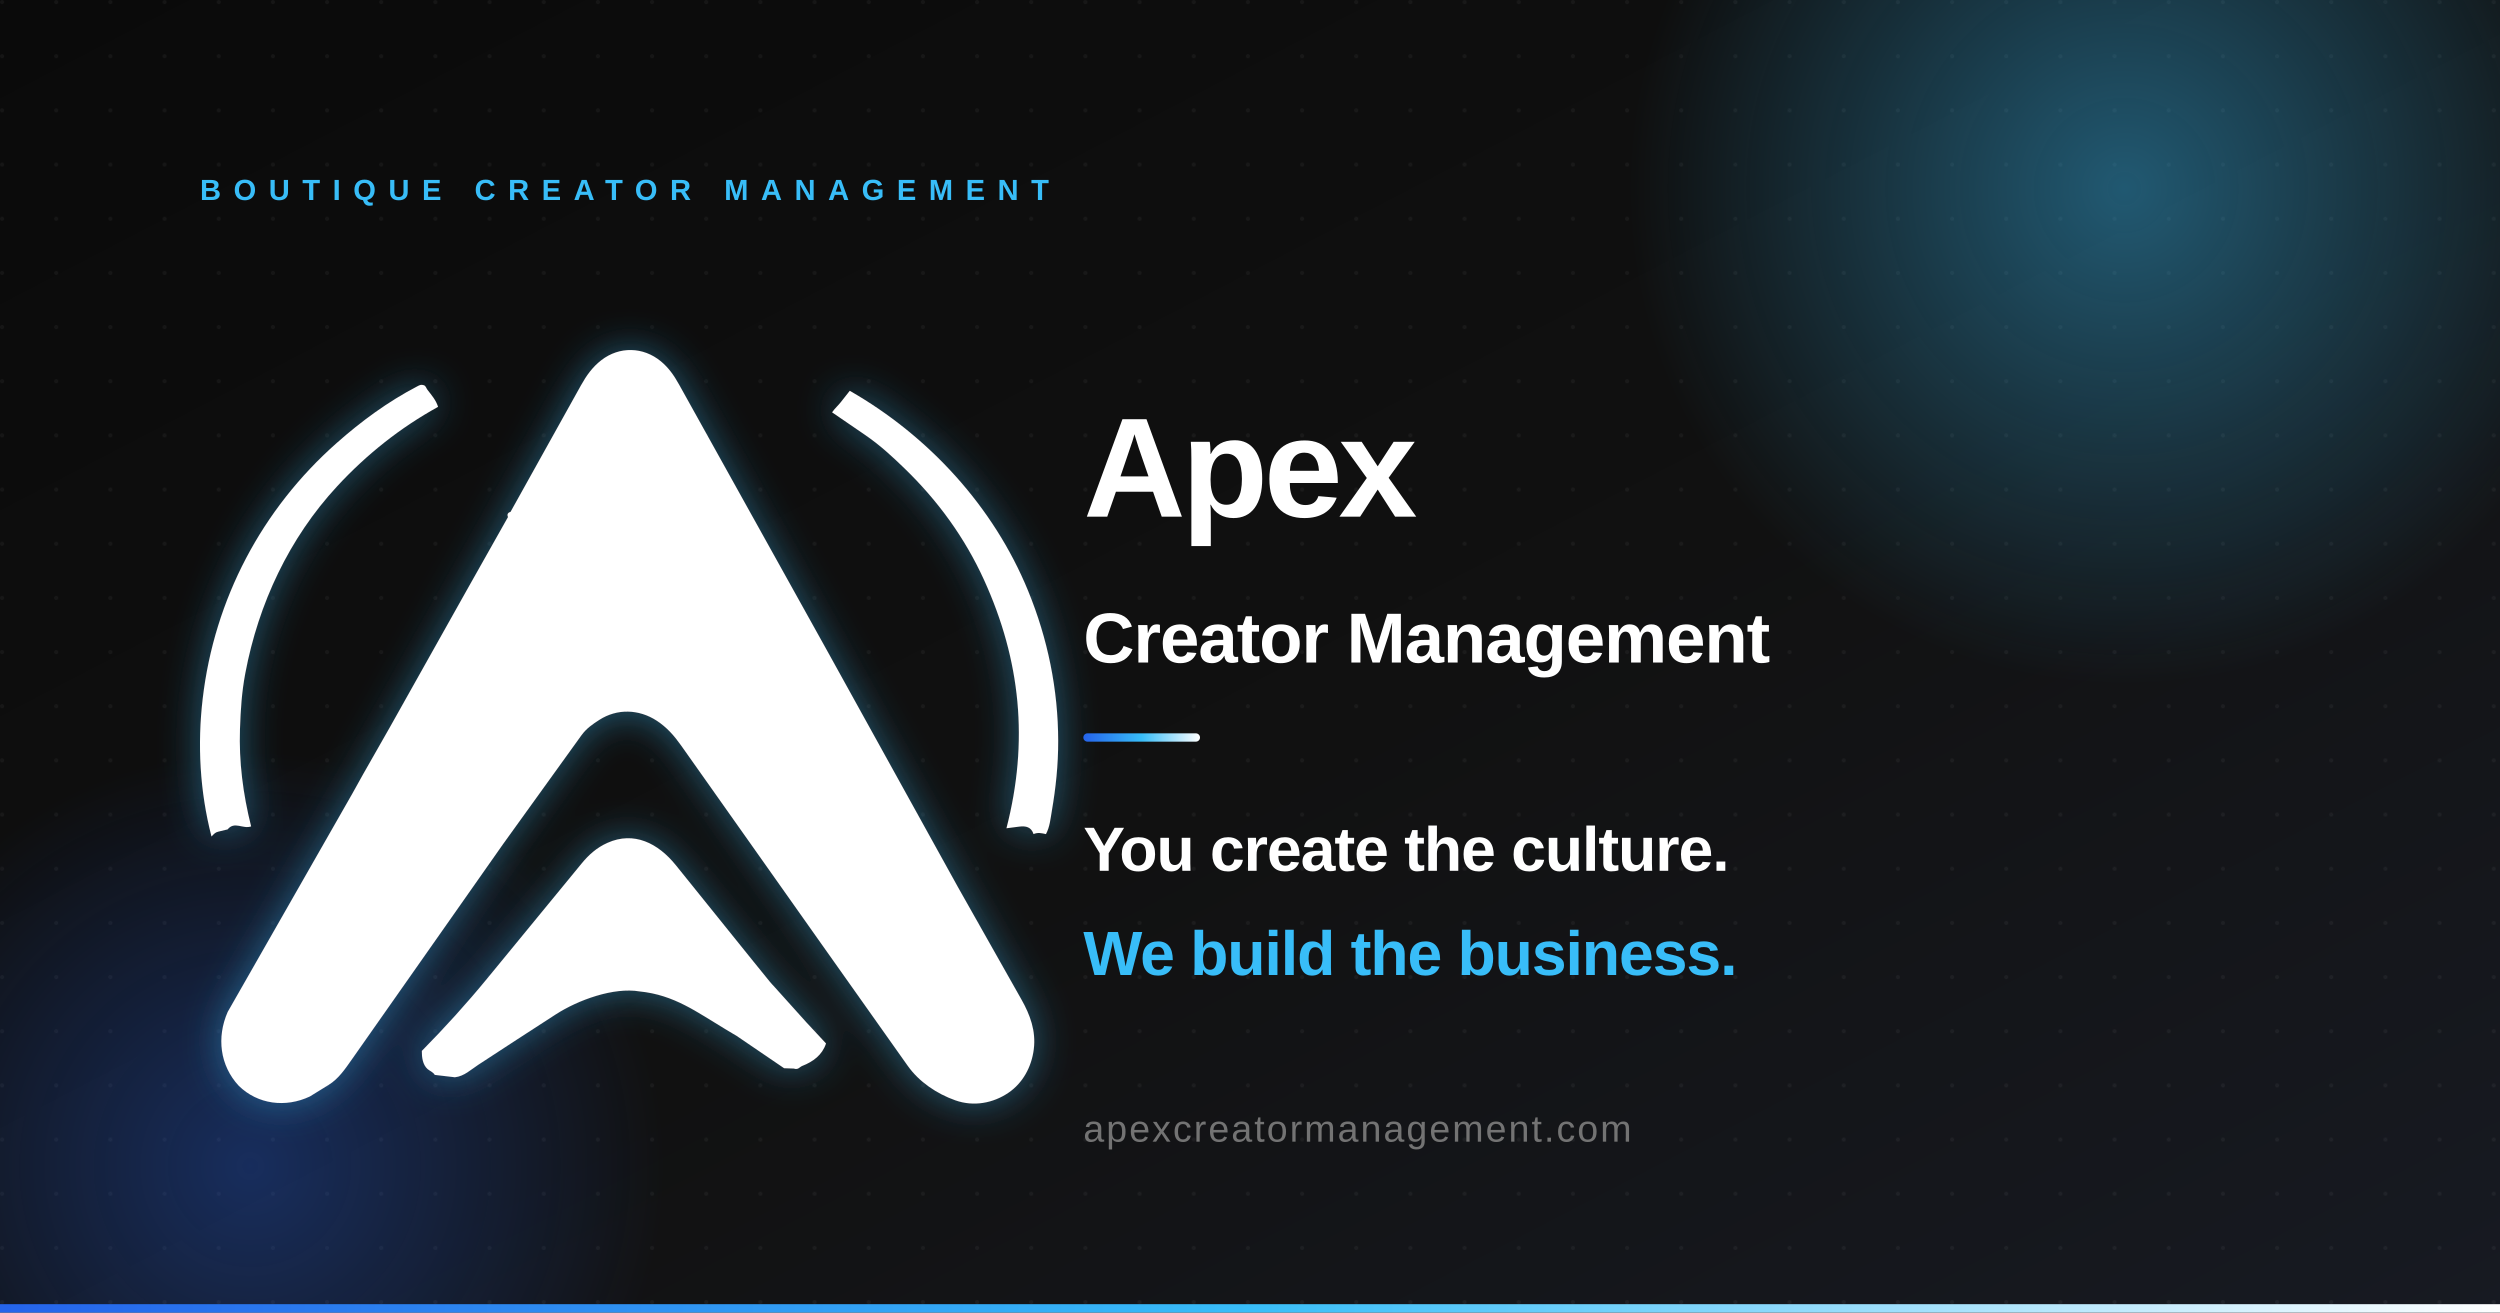
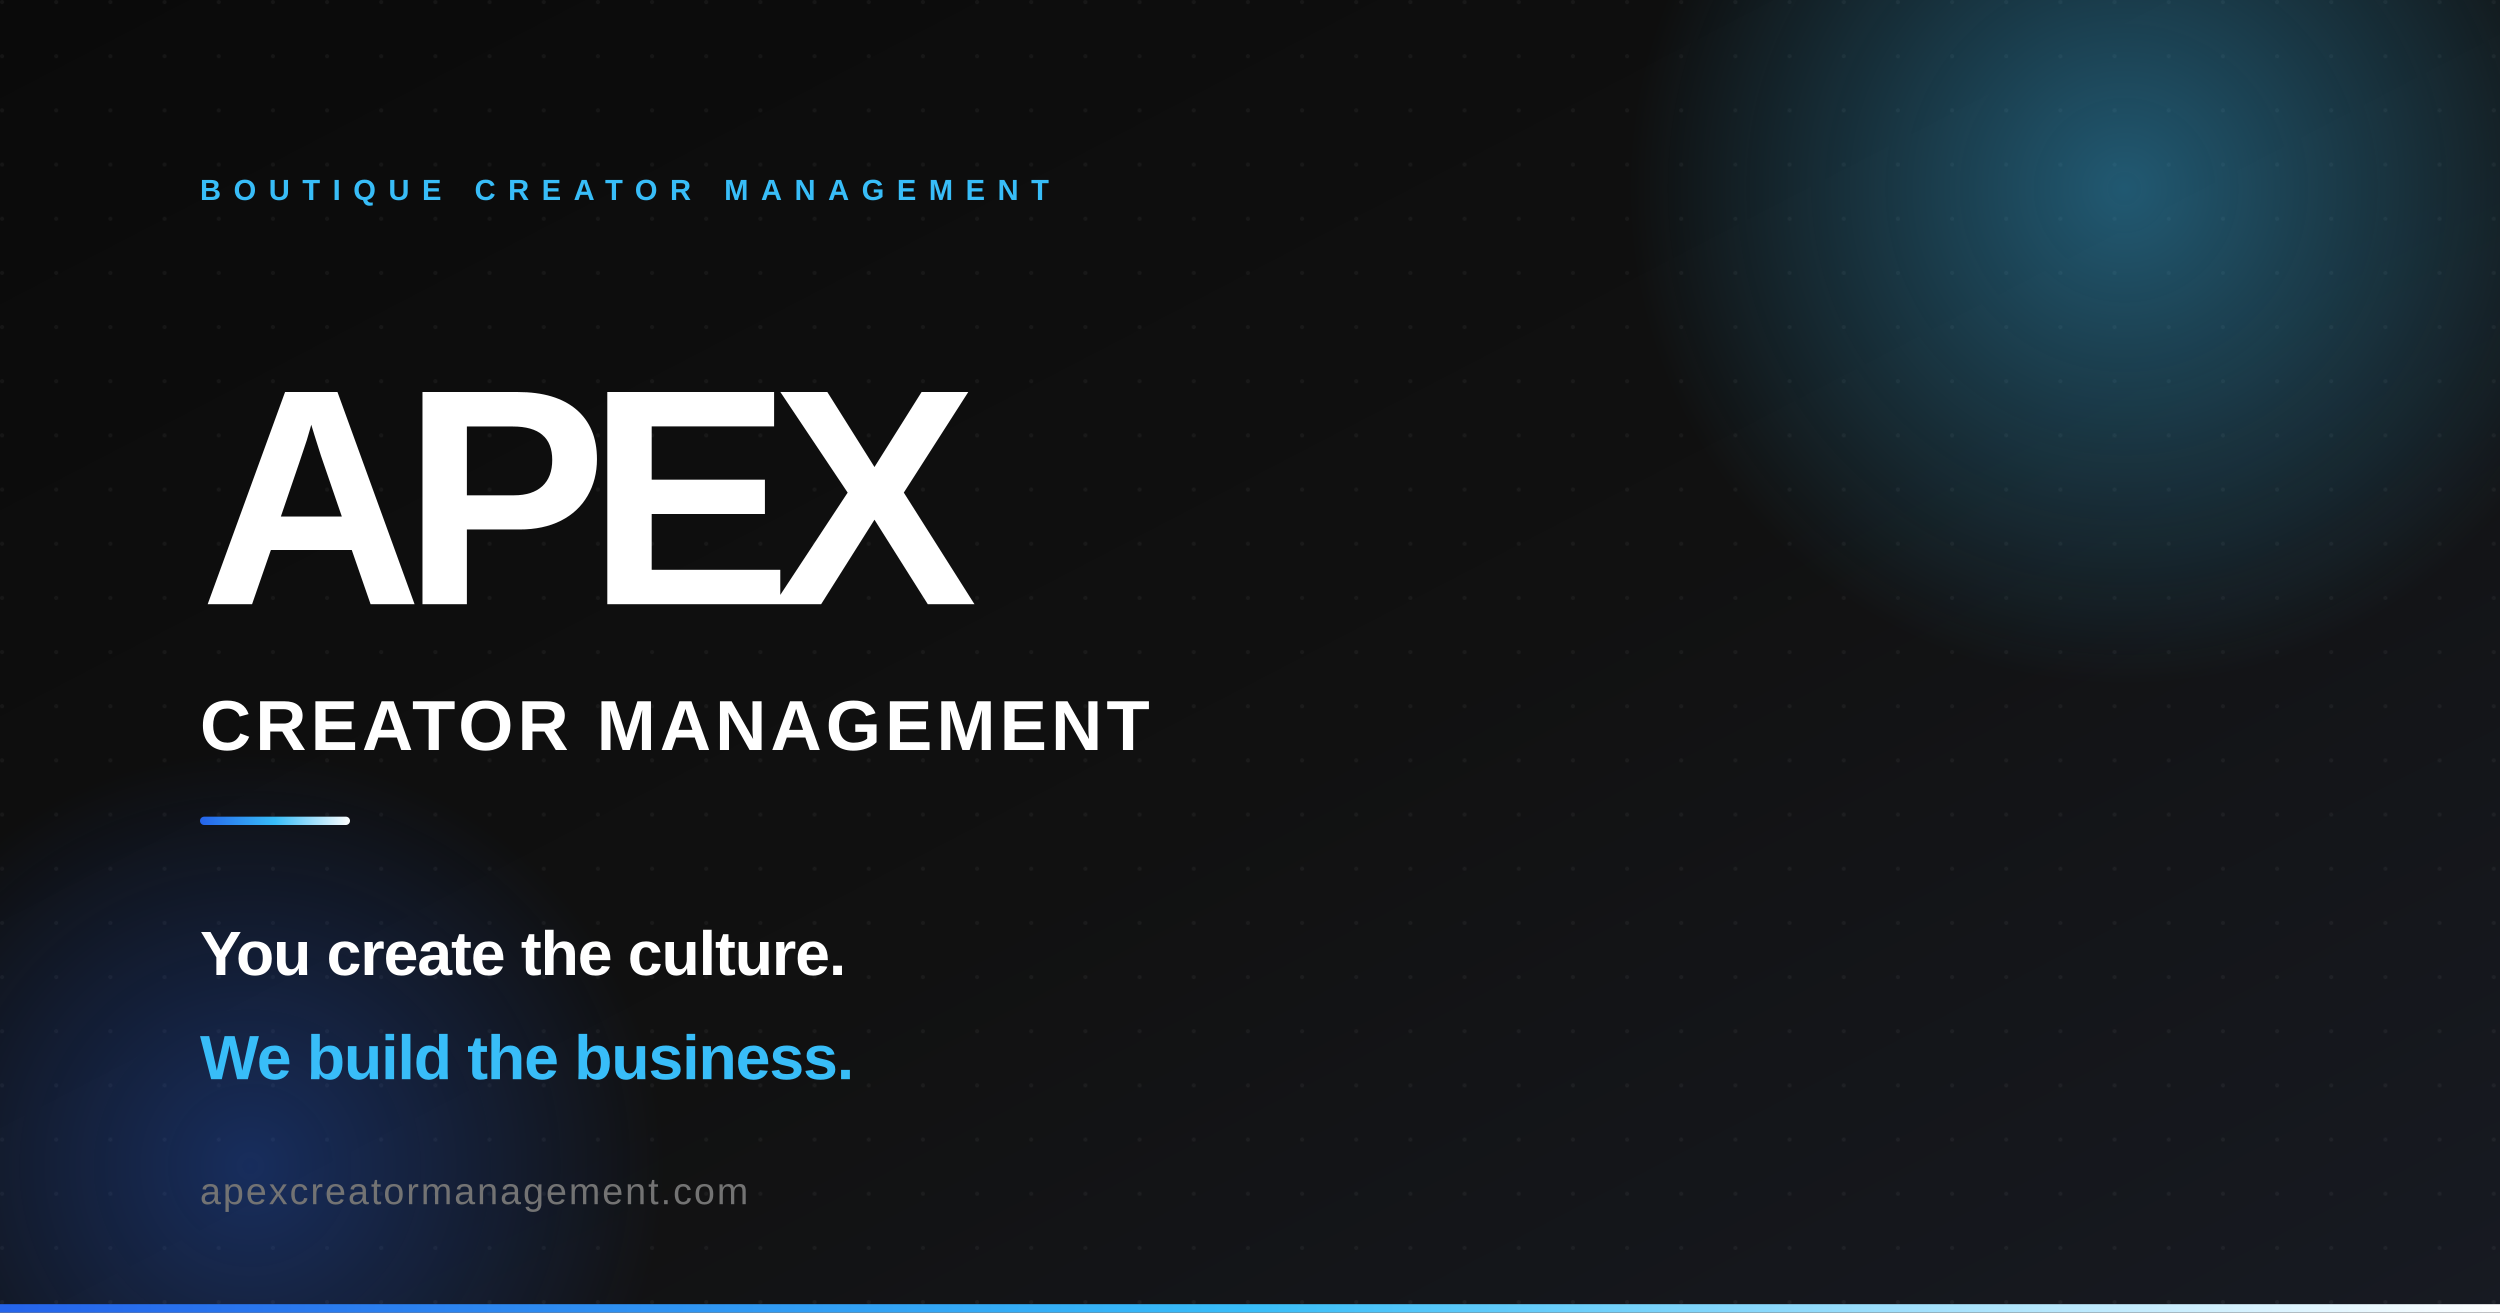
<svg xmlns="http://www.w3.org/2000/svg" width="1200" height="630" viewBox="0 0 1200 630">
  <defs>
    <linearGradient id="bg" x1="0" y1="0" x2="1" y2="1">
      <stop offset="0%" stop-color="#0a0a0a" />
      <stop offset="55%" stop-color="#111111" />
      <stop offset="100%" stop-color="#171A22" />
    </linearGradient>
    <radialGradient id="glow1" cx="50%" cy="50%" r="50%">
      <stop offset="0%" stop-color="#38BDF8" stop-opacity="0.42" />
      <stop offset="100%" stop-color="#38BDF8" stop-opacity="0" />
    </radialGradient>
    <radialGradient id="glow2" cx="50%" cy="50%" r="50%">
      <stop offset="0%" stop-color="#2563EB" stop-opacity="0.35" />
      <stop offset="100%" stop-color="#2563EB" stop-opacity="0" />
    </radialGradient>
    <linearGradient id="accentLine" x1="0" y1="0" x2="1" y2="0">
      <stop offset="0%" stop-color="#2563EB" />
      <stop offset="50%" stop-color="#38BDF8" />
      <stop offset="100%" stop-color="#FFFFFF" />
    </linearGradient>
    <pattern id="dots" width="26" height="26" patternUnits="userSpaceOnUse">
      <circle cx="1" cy="1" r="1" fill="#ffffff" fill-opacity="0.08" />
    </pattern>
-     <filter id="logoGlow" x="-40%" y="-40%" width="180%" height="180%">
-       <feDropShadow dx="0" dy="0" stdDeviation="18" flood-color="#38BDF8" flood-opacity="0.45" />
-     </filter>
  </defs>
  <rect width="1200" height="630" fill="url(#bg)" />
  <rect width="1200" height="630" fill="url(#dots)" opacity="0.55" />
  <circle cx="1020" cy="90" r="240" fill="url(#glow1)" />
  <circle cx="120" cy="560" r="200" fill="url(#glow2)" />
-   <g transform="translate(96, 168) scale(0.52)" filter="url(#logoGlow)">
-     <path fill="#FFFFFF" d="M352.09,355.65l-72.15,100.17-139.74,198.97c-6.34,9.03-12.34,17.94-21.45,23.56l-17.32,10.68c-22.44,10.64-48.18,7.34-65.7-9.9-17.31-18.65-20.48-44.62-10.16-68.11l115.11-201.62,10-17.98,25.06-44.01,71.1-126.73,37.43-66.41c-.95-2.37-.28-4.09,2.38-4.84l64.98-116.72c5.15-9.25,10.67-16.98,18.83-23.3,16.72-12.95,38.68-12.4,54.95,1.04,7.2,5.95,12.05,12.9,16.8,21.45l135.36,243.3,122.19,220.82,58.45,103.47c8.18,14.48,13.48,29.1,11.45,45.81-2.03,16.69-10.34,31.36-23.22,40.19-14.36,9.83-32.33,13.08-49.12,7.15-17.09-6.03-33.47-16.99-44.03-31.9l-80.14-113.16-129.09-182.59c-6.52-9.22-13.24-16.77-22.46-22.81-16.34-10.69-36.53-11.4-53.05-.73-6.03,3.9-11.79,7.73-16.47,14.23Z" />
-     <path fill="#FFFFFF" d="M484.42,626.59c-25.82-15.41-46.5-31.29-78.65-34.52-23.87-4.08-56.91,7.96-77.42,21.24l-35.7,23.13-35.86,23.41c-6.66,4.35-12.99,10.57-21.5,11.47l-18.58-2.18c-1.52-2.67-4.78-3.74-6.66-5.41-4.51-4-5.35-10.98-5.27-16.74,21.47-21.78,41.22-43.54,60.47-66.99l86.91-105.86c6.82-8.31,14.13-14.79,23.92-19.18,24.49-11,46.78.3,63.2,20.68l71.26,88.45,15.26,18.82c1.76,2.17,2.97,3.32,4.76,5.31l29.32,32.59,17.99,19.31c-3.58,10.8-12,16.81-22.04,20.76-2.33.92-3.74,3.89-7.65,2.4l-9-.31-43.63-29.72-11.16-6.66Z" />
-     <path fill="#FFFFFF" d="M47.2,439.76c-7.58,2.73-15.32-5.14-21.73,2.76l-8.36,2.02c-2.99.72-3.73,1.7-6.51,4.54C-.15,407.3-2.49,364.19,2.52,321.65c10.8-91.76,54.66-174.79,123.65-235.79,22.84-20.2,47.23-38.15,74.41-52.32,2.29-1.19,3.4-1.83,5.92-1.06,2.03.62,2.14,2.55,3.52,4.35,3.61,4.7,7.77,9.35,9.74,15.65-35.07,19.33-65.84,43.83-93.05,73.18-44.47,47.98-72.79,108.57-84.89,172.7-3.3,17.46-4.32,33.73-4.92,51.41-1.03,30.26,2.73,59.79,10.29,89.99Z" />
-     <path fill="#FFFFFF" d="M756.32,439.94l-11.9,1.54c20.64-80,13.19-154.91-20.73-229.35-17.76-38.98-42.64-73.09-73.22-102.71-11.72-11.35-22.88-21.66-36.31-30.86l-30.71-21.03c2.73-3.83,5.57-6.22,8.09-9.41l8.23-10.46c72.75,41.65,132.73,106.81,164.64,184.67,18.14,44.27,27.67,90.87,27.76,138.48.04,22.25-2.18,43.24-5.91,64.92-1.25,7.29-1.82,14.42-5.38,21.14-4.12-.93-7.48-1.74-11.46-.03-2.14-6.68-7.26-7.65-13.1-6.9Z" />
-   </g>
  <g font-family="Segoe UI, Helvetica Neue, Arial, sans-serif">
    <text x="96" y="96" font-size="14" font-weight="700" fill="#38BDF8" letter-spacing="6">BOUTIQUE CREATOR MANAGEMENT</text>
-     <text x="520" y="248" font-size="68" font-weight="800" fill="#FFFFFF" letter-spacing="-2">Apex</text>
-     <text x="520" y="318" font-size="34" font-weight="600" fill="#FFFFFF" letter-spacing="-0.5">Creator Management</text>
-     <rect x="520" y="352" width="56" height="4" rx="2" fill="url(#accentLine)" />
-     <text x="520" y="418" font-size="30" font-weight="600" fill="#FFFFFF" letter-spacing="-0.5">You create the culture.</text>
-     <text x="520" y="468" font-size="30" font-weight="600" fill="#38BDF8" letter-spacing="-0.5">We build the business.</text>
-     <text x="520" y="548" font-size="18" font-weight="500" fill="#737373" letter-spacing="1">apexcreatormanagement.com</text>
+     <text x="96" y="290" font-size="148" font-weight="800" fill="#FFFFFF" letter-spacing="-10">APEX</text>
+     <text x="96" y="360" font-size="34" font-weight="600" fill="#FFFFFF" letter-spacing="2">CREATOR MANAGEMENT</text>
+     <rect x="96" y="392" width="72" height="4" rx="2" fill="url(#accentLine)" />
+     <text x="96" y="468" font-size="30" font-weight="600" fill="#FFFFFF" letter-spacing="-0.5">You create the culture.</text>
+     <text x="96" y="518" font-size="30" font-weight="600" fill="#38BDF8" letter-spacing="-0.5">We build the business.</text>
+     <text x="96" y="578" font-size="18" font-weight="500" fill="#737373" letter-spacing="1">apexcreatormanagement.com</text>
  </g>
  <rect x="0" y="626" width="1200" height="4" fill="url(#accentLine)" />
</svg>
